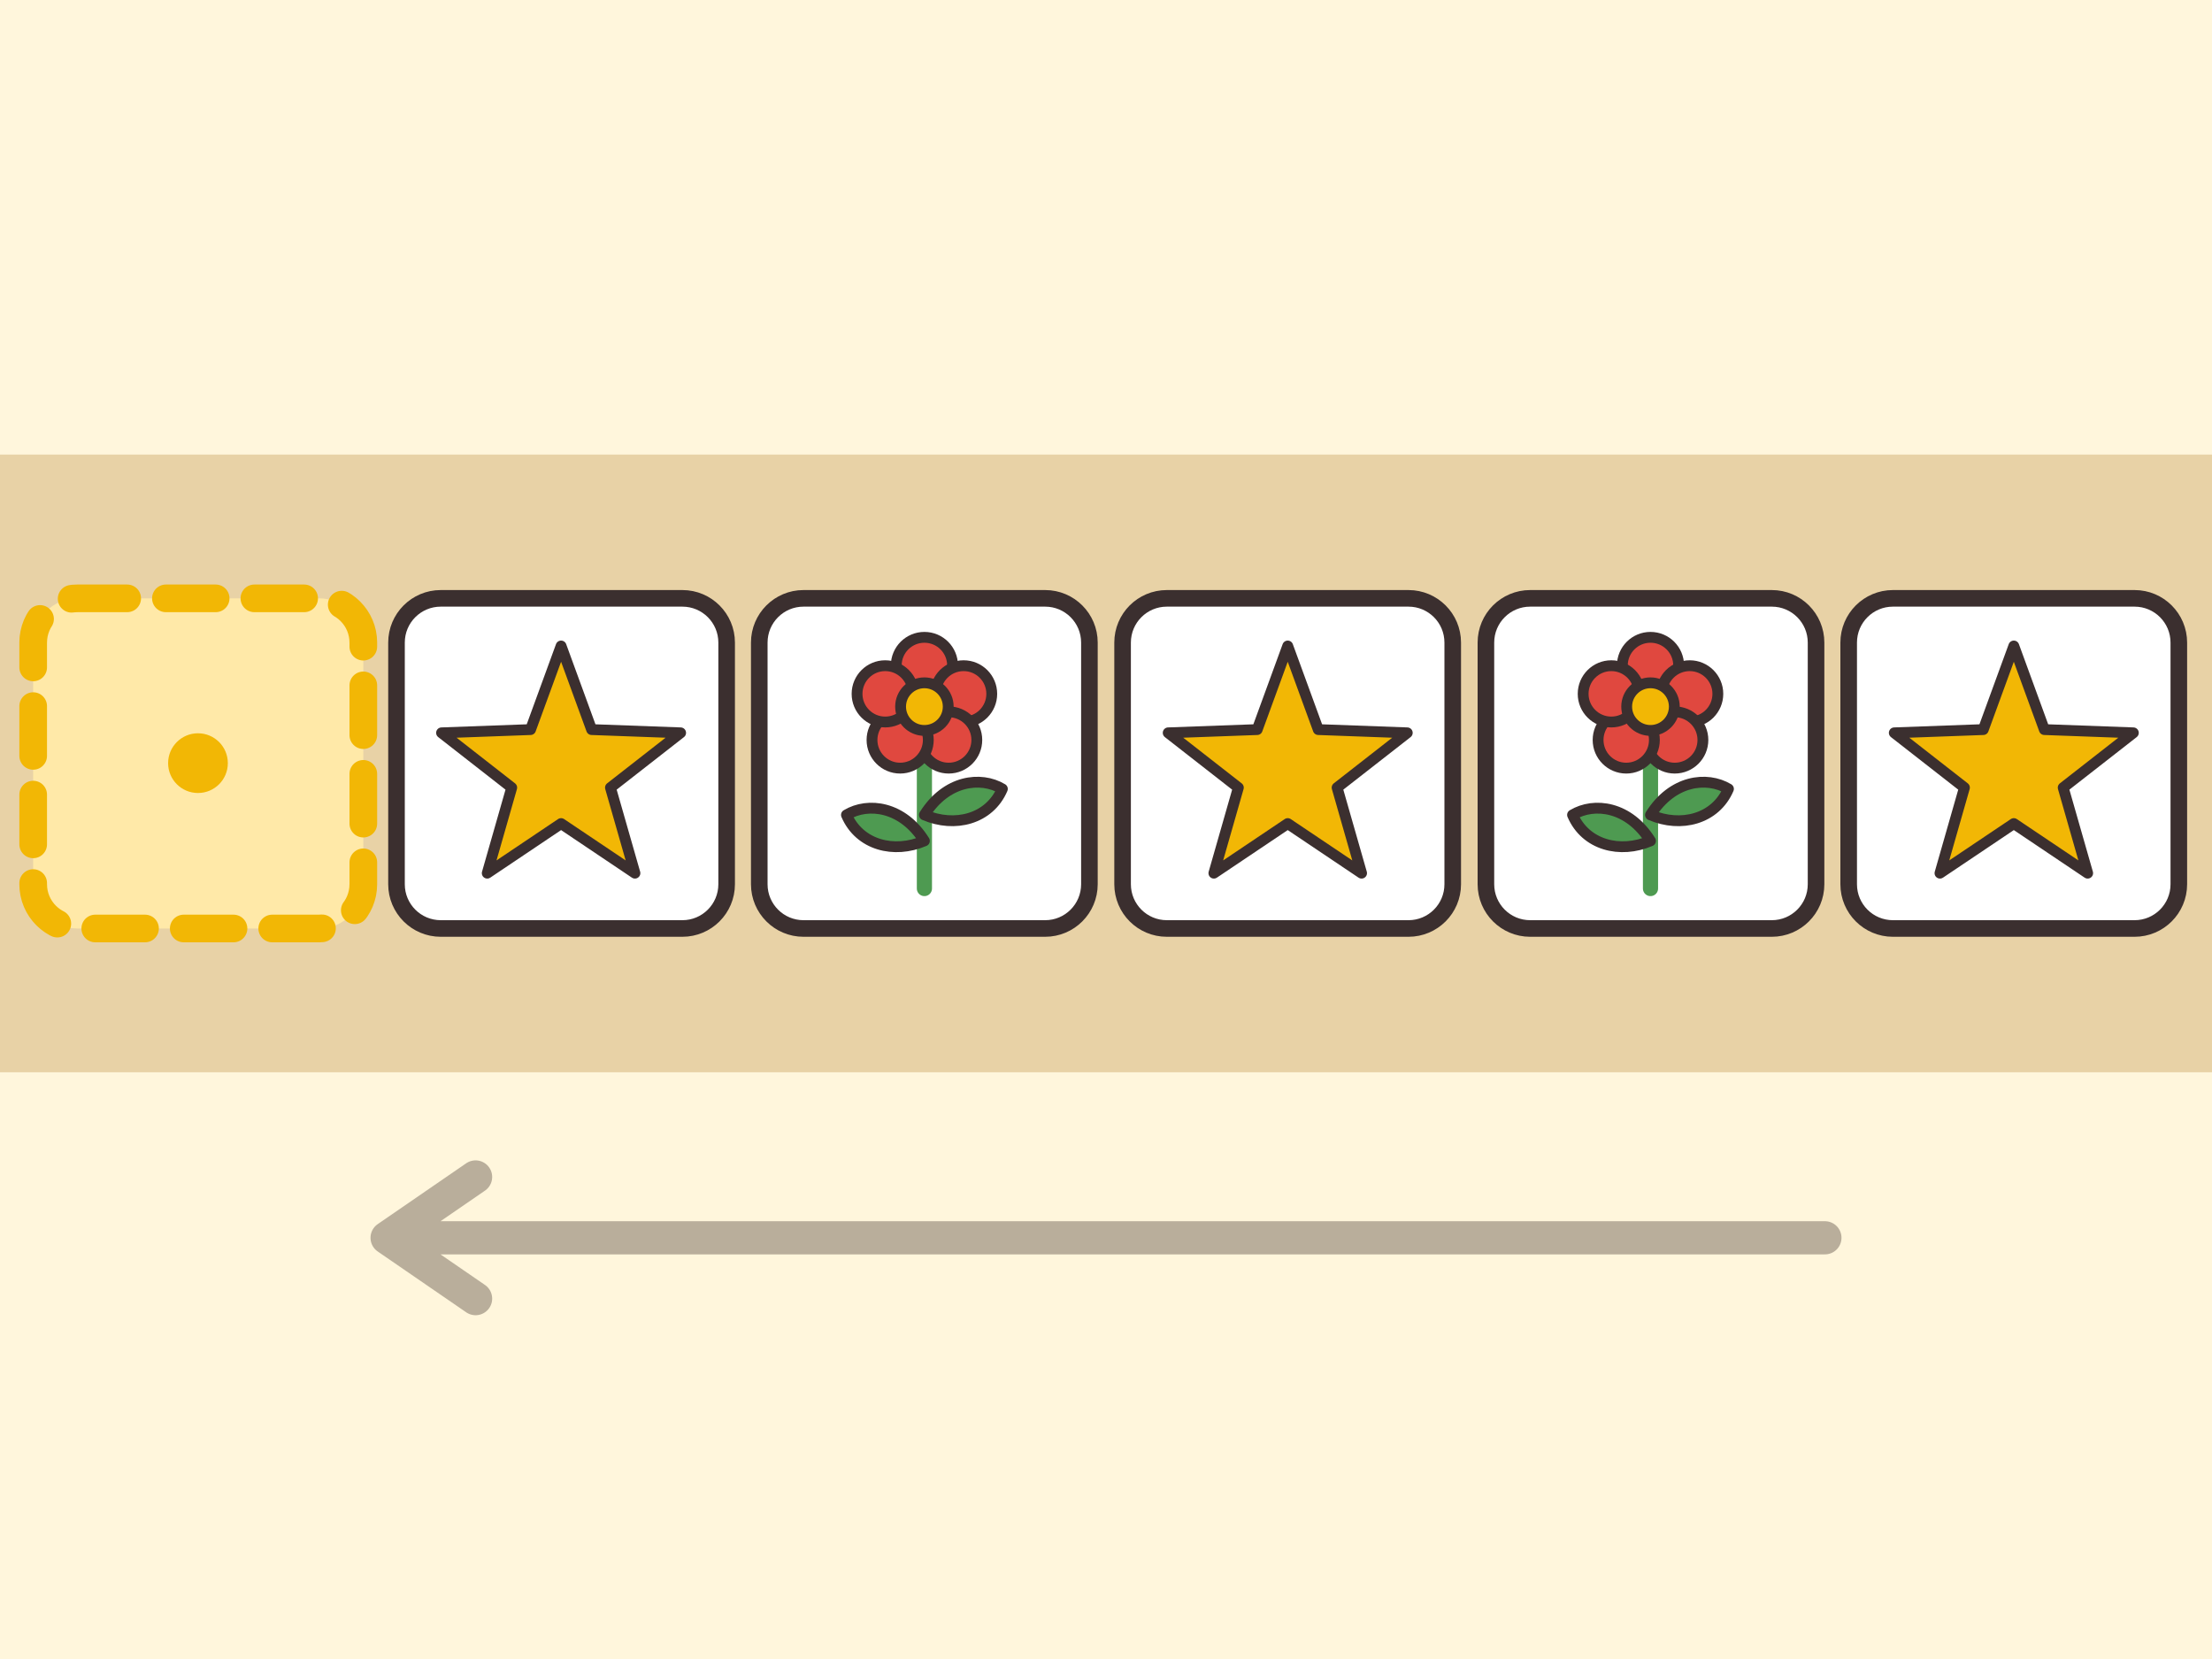
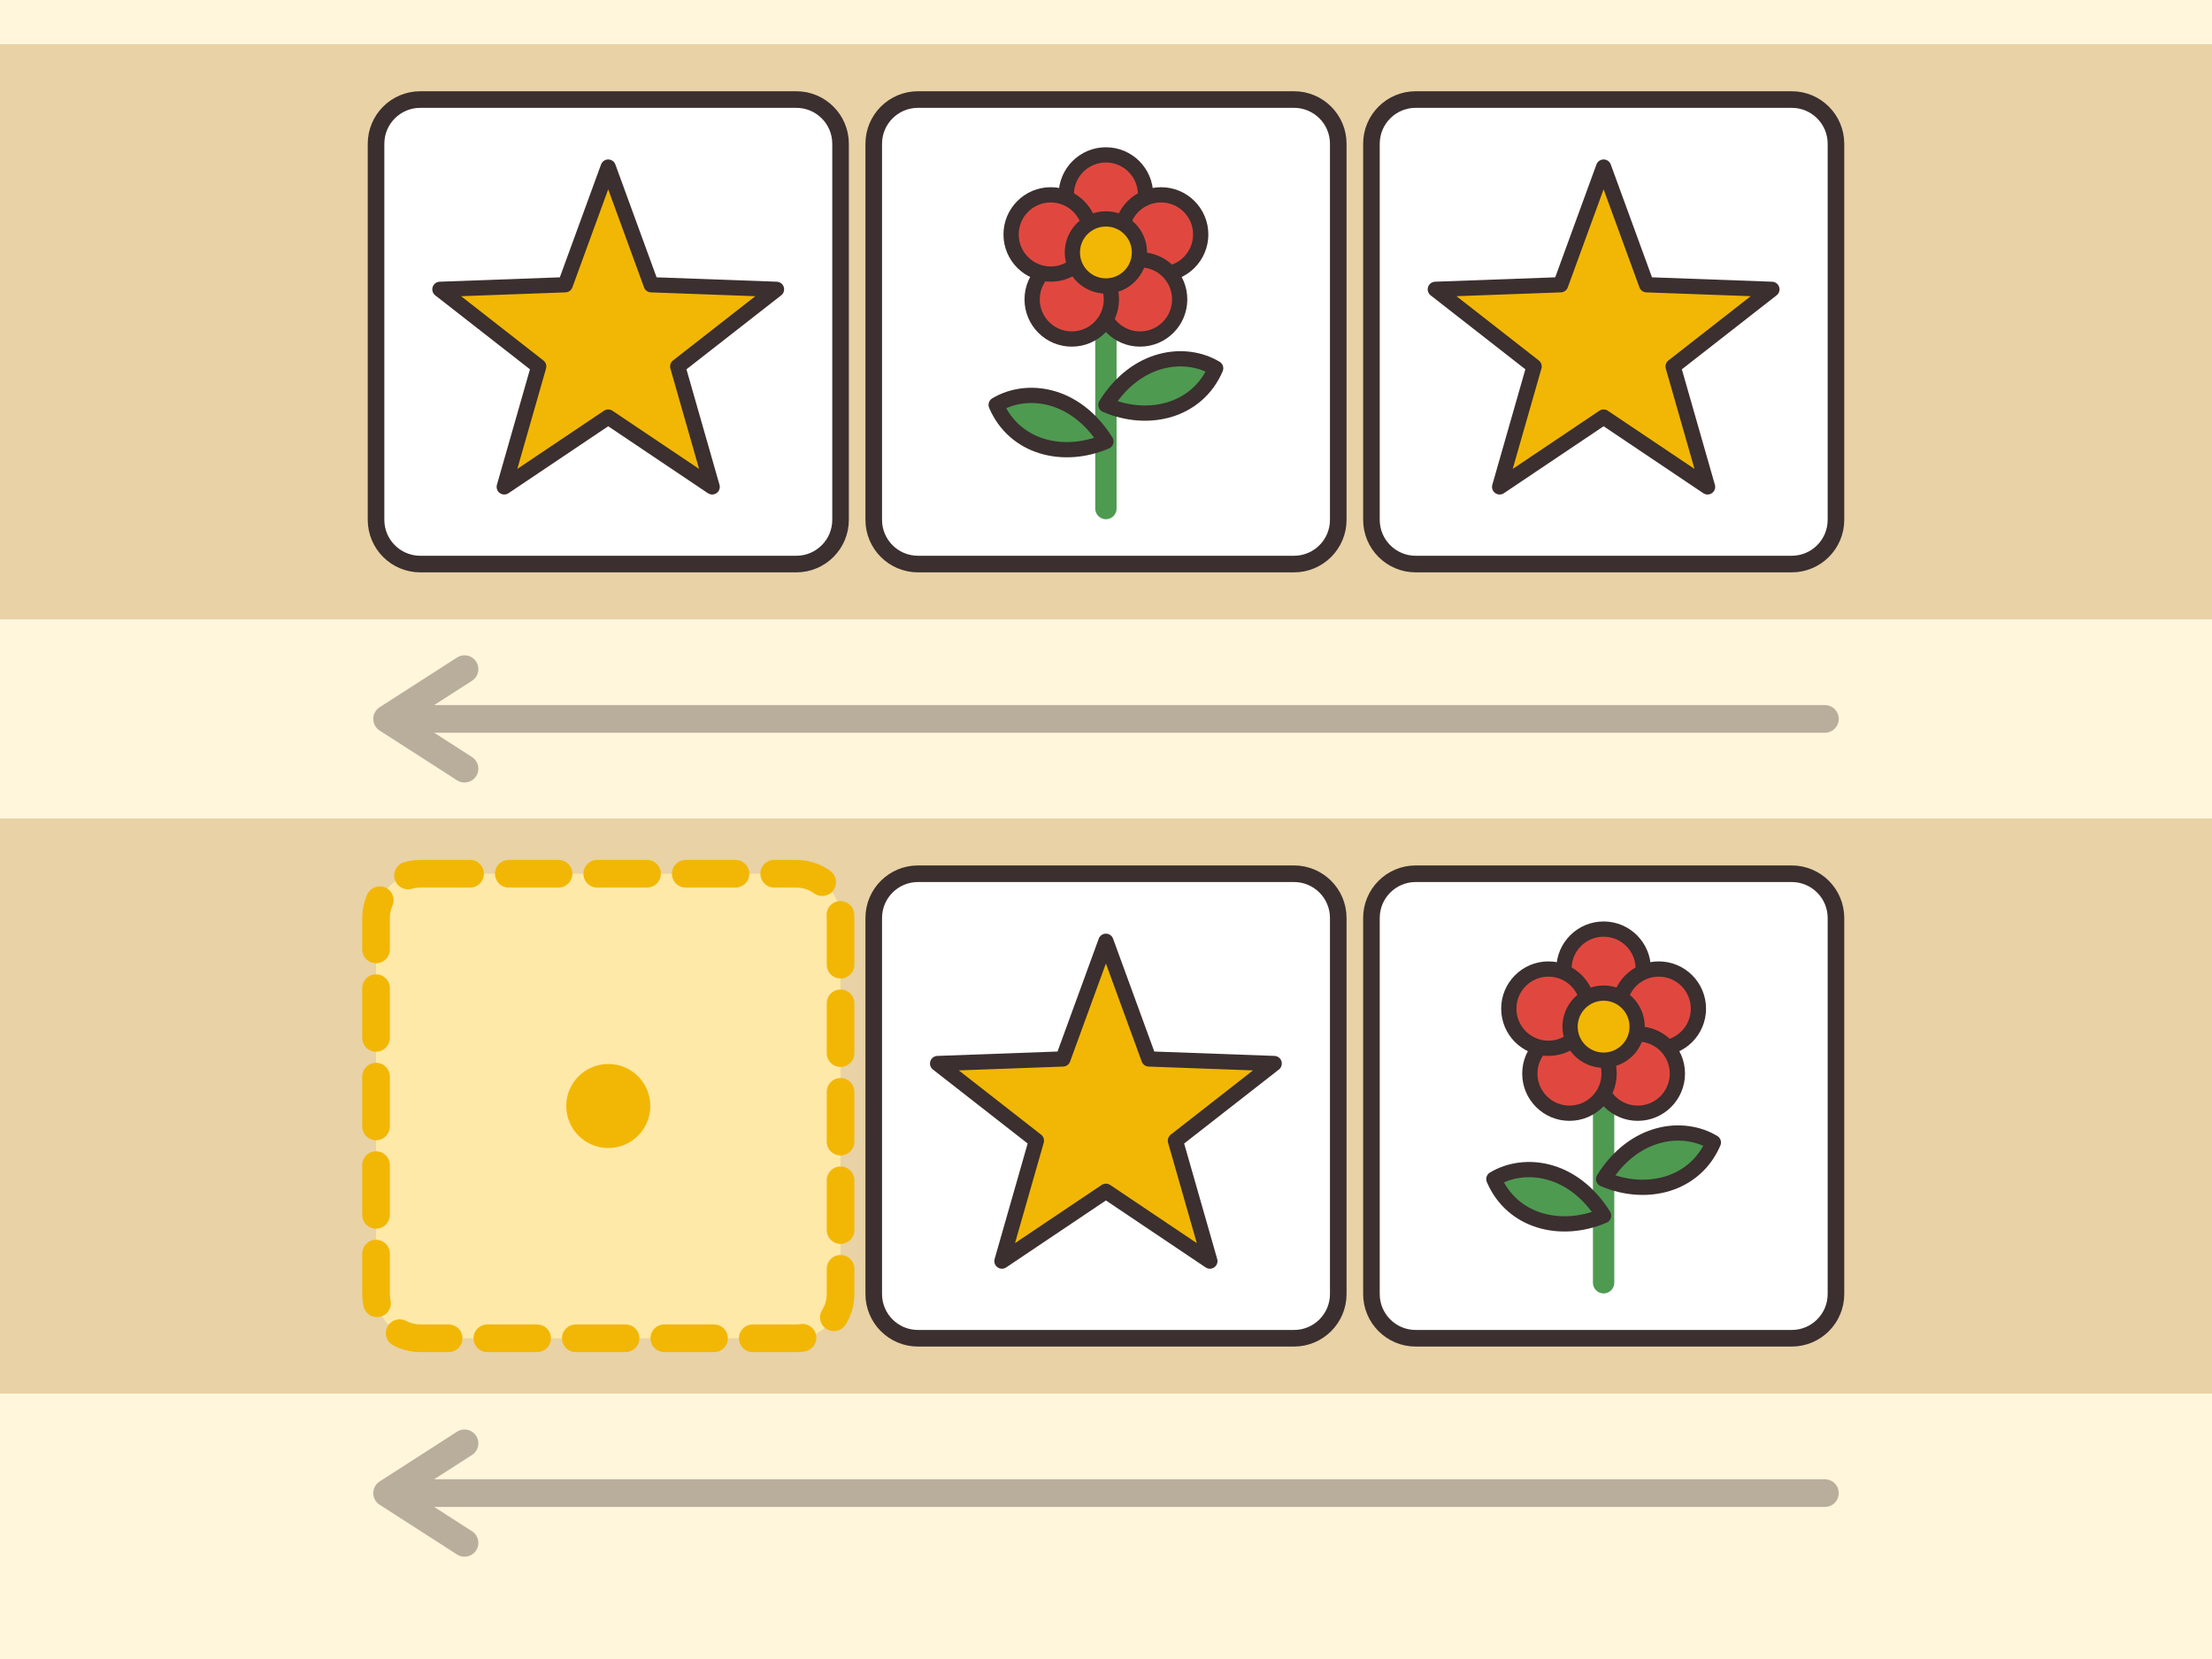
<svg xmlns="http://www.w3.org/2000/svg" viewBox="0 0 400 300">
  <rect width="400" height="300" fill="#fff6dc" />
-   <rect x="0" y="82.2" width="400" height="111.7" fill="#e8d2a6" />
-   <rect x="334.3" y="108.2" width="59.7" height="59.7" rx="8" fill="#ffffff" stroke="#3b2f2f" stroke-width="3" />
-   <g transform="translate(339.1 112.9) scale(0.3916)">
+   <rect x="0" y="8.0" width="400" height="104.0" fill="#e8d2a6" />
+   <rect x="248.0" y="18.0" width="84.0" height="84.0" rx="8" fill="#ffffff" stroke="#3b2f2f" stroke-width="3" />
+   <g transform="translate(254.7 24.7) scale(0.5513)">
    <g stroke="#3b2f2f" stroke-width="5" stroke-linejoin="round" stroke-linecap="round">
      <path d="M64.0 10.0L78.1 48.6L119.2 50.1L86.8 75.4L98.1 114.9L64.0 92.0L29.9 114.9L41.2 75.4L8.8 50.1L49.9 48.6z" fill="#f2b705" />
    </g>
  </g>
-   <rect x="268.7" y="108.2" width="59.7" height="59.7" rx="8" fill="#ffffff" stroke="#3b2f2f" stroke-width="3" />
-   <g transform="translate(273.4 112.9) scale(0.3916)">
+   <rect x="158.0" y="18.0" width="84.0" height="84.0" rx="8" fill="#ffffff" stroke="#3b2f2f" stroke-width="3" />
+   <g transform="translate(164.7 24.7) scale(0.5513)">
    <g stroke="#3b2f2f" stroke-width="5" stroke-linejoin="round" stroke-linecap="round">
      <path d="M64 56v66" fill="none" stroke="#4e9a51" stroke-width="7" />
      <path d="M64 100c-10-16-26-18-36-12 6 14 22 18 36 12z" fill="#4e9a51" />
      <path d="M64 88c10-16 26-18 36-12-6 14-22 18-36 12z" fill="#4e9a51" />
      <circle cx="64.0" cy="19.0" r="13" fill="#e0483f" />
      <circle cx="82.1" cy="32.1" r="13" fill="#e0483f" />
      <circle cx="75.2" cy="53.4" r="13" fill="#e0483f" />
      <circle cx="52.8" cy="53.4" r="13" fill="#e0483f" />
      <circle cx="45.9" cy="32.1" r="13" fill="#e0483f" />
      <circle cx="64" cy="38" r="11" fill="#f2b705" />
    </g>
  </g>
-   <rect x="203.0" y="108.2" width="59.7" height="59.7" rx="8" fill="#ffffff" stroke="#3b2f2f" stroke-width="3" />
-   <g transform="translate(207.8 112.9) scale(0.3916)">
+   <rect x="68.0" y="18.0" width="84.0" height="84.0" rx="8" fill="#ffffff" stroke="#3b2f2f" stroke-width="3" />
+   <g transform="translate(74.7 24.7) scale(0.5513)">
    <g stroke="#3b2f2f" stroke-width="5" stroke-linejoin="round" stroke-linecap="round">
      <path d="M64.0 10.0L78.1 48.6L119.2 50.1L86.8 75.4L98.1 114.9L64.0 92.0L29.9 114.9L41.2 75.4L8.8 50.1L49.9 48.6z" fill="#f2b705" />
    </g>
  </g>
-   <rect x="137.3" y="108.2" width="59.7" height="59.7" rx="8" fill="#ffffff" stroke="#3b2f2f" stroke-width="3" />
-   <g transform="translate(142.1 112.9) scale(0.3916)">
+   <path d="M330 130.0H70M84 121.0L70 130.0L84 139.0" fill="none" stroke="#b9ae9b" stroke-width="5" stroke-linecap="round" stroke-linejoin="round" />
+   <rect x="0" y="148.0" width="400" height="104.0" fill="#e8d2a6" />
+   <rect x="248.0" y="158.0" width="84.0" height="84.0" rx="8" fill="#ffffff" stroke="#3b2f2f" stroke-width="3" />
+   <g transform="translate(254.7 164.7) scale(0.5513)">
    <g stroke="#3b2f2f" stroke-width="5" stroke-linejoin="round" stroke-linecap="round">
      <path d="M64 56v66" fill="none" stroke="#4e9a51" stroke-width="7" />
      <path d="M64 100c-10-16-26-18-36-12 6 14 22 18 36 12z" fill="#4e9a51" />
      <path d="M64 88c10-16 26-18 36-12-6 14-22 18-36 12z" fill="#4e9a51" />
      <circle cx="64.0" cy="19.0" r="13" fill="#e0483f" />
      <circle cx="82.1" cy="32.1" r="13" fill="#e0483f" />
      <circle cx="75.2" cy="53.4" r="13" fill="#e0483f" />
      <circle cx="52.8" cy="53.4" r="13" fill="#e0483f" />
      <circle cx="45.9" cy="32.1" r="13" fill="#e0483f" />
      <circle cx="64" cy="38" r="11" fill="#f2b705" />
    </g>
  </g>
-   <rect x="71.7" y="108.2" width="59.7" height="59.7" rx="8" fill="#ffffff" stroke="#3b2f2f" stroke-width="3" />
-   <g transform="translate(76.4 112.9) scale(0.3916)">
+   <rect x="158.0" y="158.0" width="84.0" height="84.0" rx="8" fill="#ffffff" stroke="#3b2f2f" stroke-width="3" />
+   <g transform="translate(164.7 164.7) scale(0.5513)">
    <g stroke="#3b2f2f" stroke-width="5" stroke-linejoin="round" stroke-linecap="round">
      <path d="M64.0 10.0L78.1 48.6L119.2 50.1L86.8 75.4L98.1 114.9L64.0 92.0L29.9 114.9L41.2 75.4L8.8 50.1L49.9 48.6z" fill="#f2b705" />
    </g>
  </g>
-   <rect x="6.0" y="108.2" width="59.7" height="59.7" rx="8" fill="#ffe9a8" stroke="#f2b705" stroke-width="5" stroke-dasharray="9 7" stroke-linecap="round" />
-   <circle cx="35.8" cy="138.0" r="5.4" fill="#f2b705" />
-   <path d="M330 223.833H70M86 212.833L70 223.833L86 234.833" fill="none" stroke="#b9ae9b" stroke-width="6" stroke-linecap="round" stroke-linejoin="round" />
+   <rect x="68.0" y="158.0" width="84.0" height="84.0" rx="8" fill="#ffe9a8" stroke="#f2b705" stroke-width="5" stroke-dasharray="9 7" stroke-linecap="round" />
+   <circle cx="110.0" cy="200.0" r="7.6" fill="#f2b705" />
+   <path d="M330 270.0H70M84 261.0L70 270.0L84 279.0" fill="none" stroke="#b9ae9b" stroke-width="5" stroke-linecap="round" stroke-linejoin="round" />
</svg>
